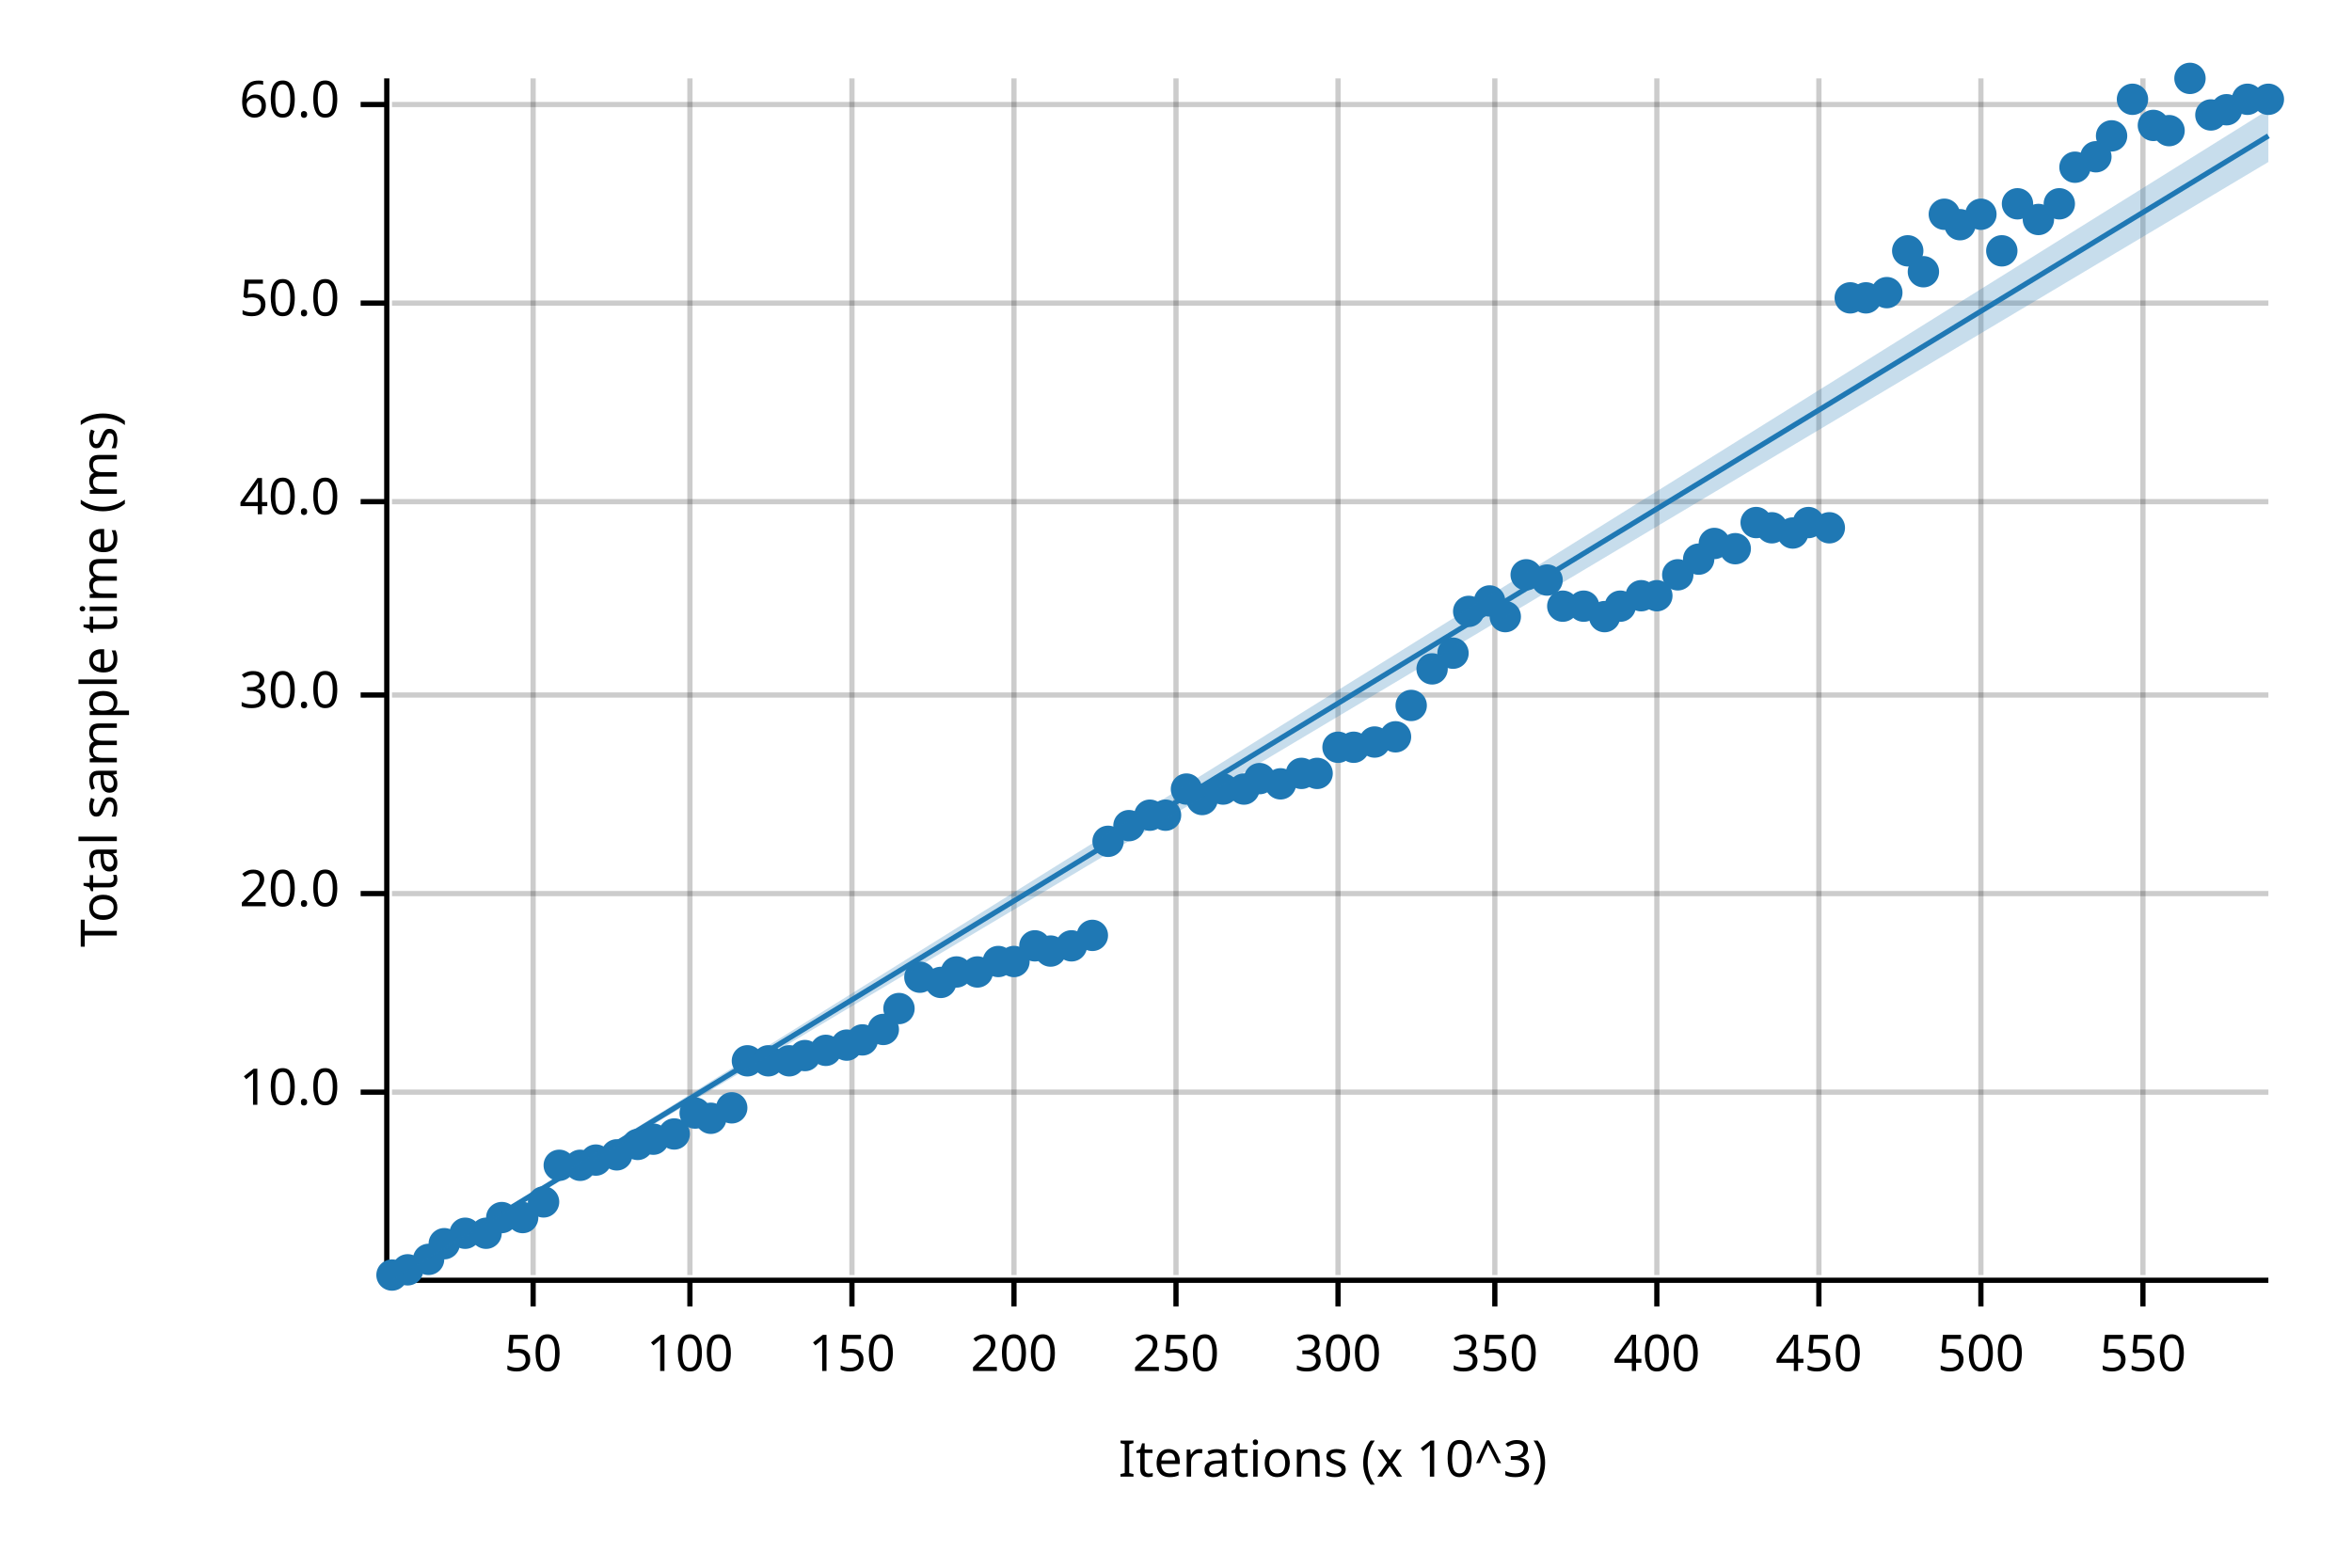
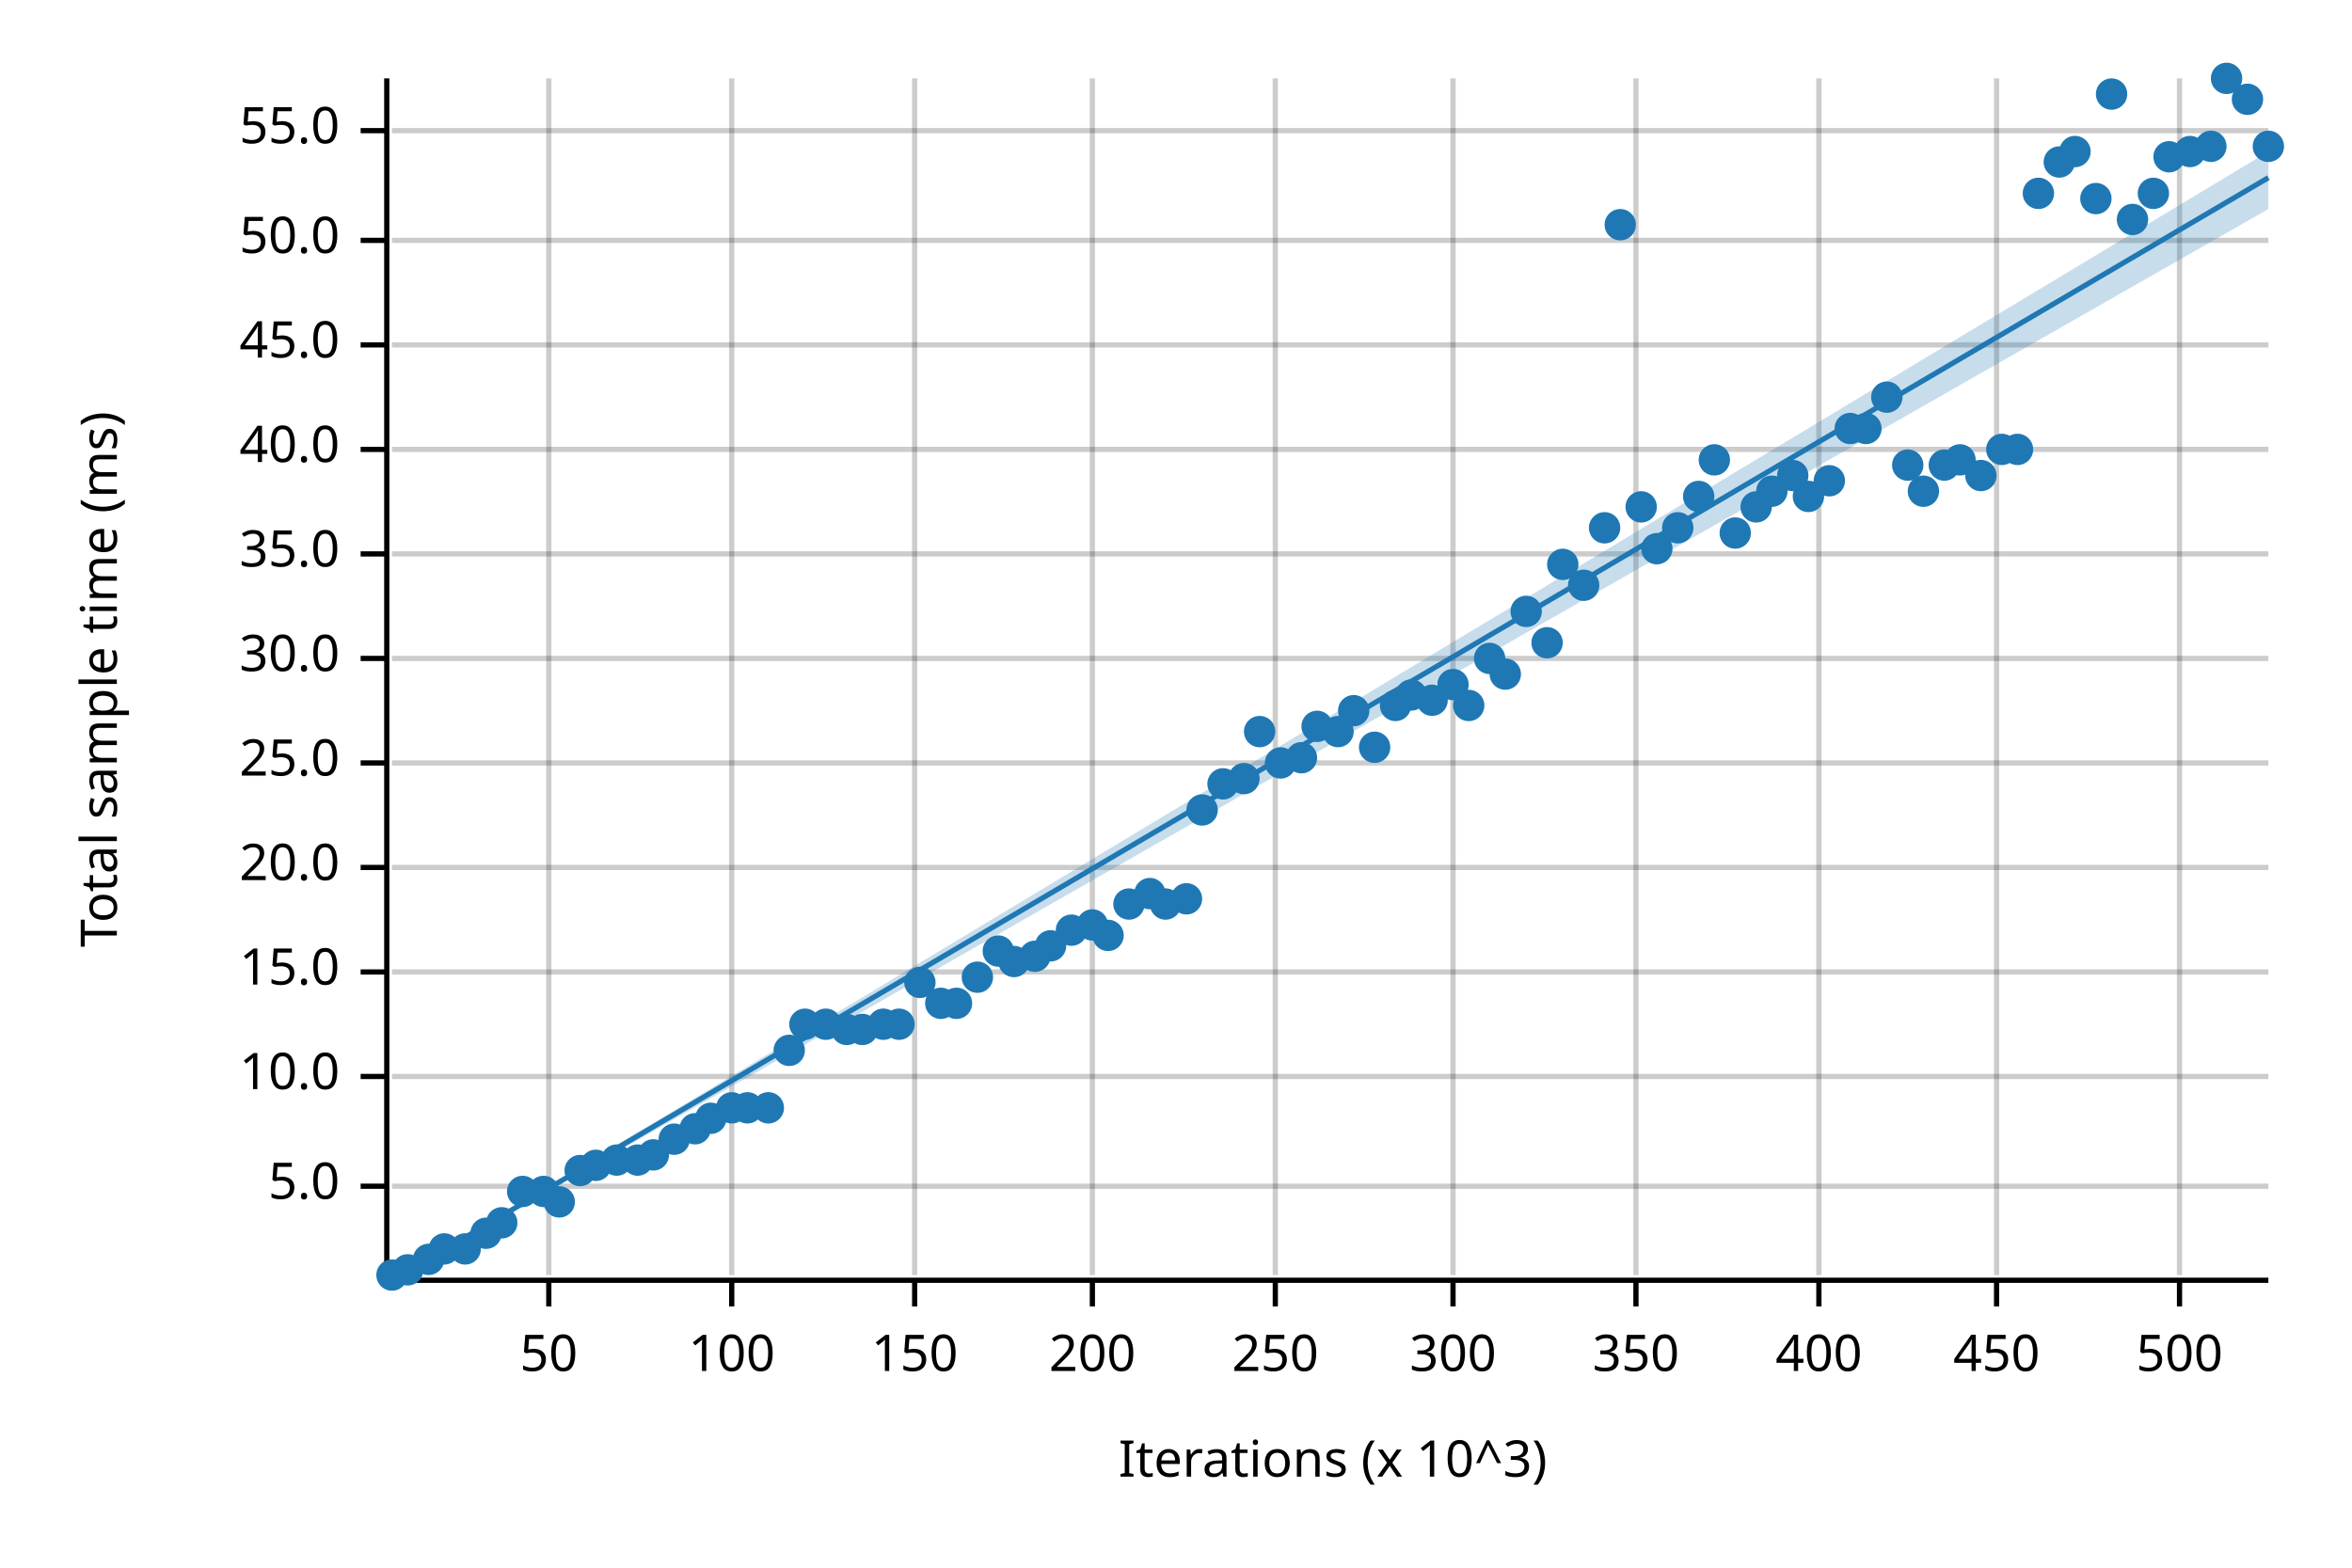
<svg xmlns="http://www.w3.org/2000/svg" width="450" height="300" viewBox="0 0 450 300">
  <text x="15" y="130" dy="0.76em" text-anchor="middle" font-family="sans-serif" font-size="9.677" opacity="1" fill="#000000" transform="rotate(270, 15, 130)">
Total sample time (ms)
</text>
  <text x="255" y="285" dy="-0.5ex" text-anchor="middle" font-family="sans-serif" font-size="9.677" opacity="1" fill="#000000">
Iterations (x 10^3)
</text>
-   <line opacity="0.2" stroke="#000000" stroke-width="1" x1="102" y1="244" x2="102" y2="15" />
-   <line opacity="0.2" stroke="#000000" stroke-width="1" x1="132" y1="244" x2="132" y2="15" />
-   <line opacity="0.2" stroke="#000000" stroke-width="1" x1="163" y1="244" x2="163" y2="15" />
-   <line opacity="0.2" stroke="#000000" stroke-width="1" x1="194" y1="244" x2="194" y2="15" />
-   <line opacity="0.2" stroke="#000000" stroke-width="1" x1="225" y1="244" x2="225" y2="15" />
-   <line opacity="0.2" stroke="#000000" stroke-width="1" x1="256" y1="244" x2="256" y2="15" />
-   <line opacity="0.2" stroke="#000000" stroke-width="1" x1="286" y1="244" x2="286" y2="15" />
-   <line opacity="0.2" stroke="#000000" stroke-width="1" x1="317" y1="244" x2="317" y2="15" />
+   <line opacity="0.2" stroke="#000000" stroke-width="1" x1="105" y1="244" x2="105" y2="15" />
+   <line opacity="0.2" stroke="#000000" stroke-width="1" x1="140" y1="244" x2="140" y2="15" />
+   <line opacity="0.2" stroke="#000000" stroke-width="1" x1="175" y1="244" x2="175" y2="15" />
+   <line opacity="0.2" stroke="#000000" stroke-width="1" x1="209" y1="244" x2="209" y2="15" />
+   <line opacity="0.2" stroke="#000000" stroke-width="1" x1="244" y1="244" x2="244" y2="15" />
+   <line opacity="0.2" stroke="#000000" stroke-width="1" x1="278" y1="244" x2="278" y2="15" />
+   <line opacity="0.2" stroke="#000000" stroke-width="1" x1="313" y1="244" x2="313" y2="15" />
  <line opacity="0.2" stroke="#000000" stroke-width="1" x1="348" y1="244" x2="348" y2="15" />
-   <line opacity="0.2" stroke="#000000" stroke-width="1" x1="379" y1="244" x2="379" y2="15" />
-   <line opacity="0.2" stroke="#000000" stroke-width="1" x1="410" y1="244" x2="410" y2="15" />
-   <line opacity="0.2" stroke="#000000" stroke-width="1" x1="75" y1="209" x2="434" y2="209" />
-   <line opacity="0.2" stroke="#000000" stroke-width="1" x1="75" y1="171" x2="434" y2="171" />
-   <line opacity="0.2" stroke="#000000" stroke-width="1" x1="75" y1="133" x2="434" y2="133" />
-   <line opacity="0.2" stroke="#000000" stroke-width="1" x1="75" y1="96" x2="434" y2="96" />
-   <line opacity="0.2" stroke="#000000" stroke-width="1" x1="75" y1="58" x2="434" y2="58" />
-   <line opacity="0.2" stroke="#000000" stroke-width="1" x1="75" y1="20" x2="434" y2="20" />
+   <line opacity="0.2" stroke="#000000" stroke-width="1" x1="382" y1="244" x2="382" y2="15" />
+   <line opacity="0.2" stroke="#000000" stroke-width="1" x1="417" y1="244" x2="417" y2="15" />
+   <line opacity="0.2" stroke="#000000" stroke-width="1" x1="75" y1="227" x2="434" y2="227" />
+   <line opacity="0.2" stroke="#000000" stroke-width="1" x1="75" y1="206" x2="434" y2="206" />
+   <line opacity="0.2" stroke="#000000" stroke-width="1" x1="75" y1="186" x2="434" y2="186" />
+   <line opacity="0.2" stroke="#000000" stroke-width="1" x1="75" y1="166" x2="434" y2="166" />
+   <line opacity="0.2" stroke="#000000" stroke-width="1" x1="75" y1="146" x2="434" y2="146" />
+   <line opacity="0.2" stroke="#000000" stroke-width="1" x1="75" y1="126" x2="434" y2="126" />
+   <line opacity="0.2" stroke="#000000" stroke-width="1" x1="75" y1="106" x2="434" y2="106" />
+   <line opacity="0.2" stroke="#000000" stroke-width="1" x1="75" y1="86" x2="434" y2="86" />
+   <line opacity="0.2" stroke="#000000" stroke-width="1" x1="75" y1="66" x2="434" y2="66" />
+   <line opacity="0.2" stroke="#000000" stroke-width="1" x1="75" y1="46" x2="434" y2="46" />
+   <line opacity="0.2" stroke="#000000" stroke-width="1" x1="75" y1="25" x2="434" y2="25" />
  <polyline fill="none" opacity="1" stroke="#000000" stroke-width="1" points="74,15 74,244 " />
-   <text x="65" y="209" dy="0.5ex" text-anchor="end" font-family="sans-serif" font-size="9.677" opacity="1" fill="#000000">
+   <text x="65" y="227" dy="0.5ex" text-anchor="end" font-family="sans-serif" font-size="9.677" opacity="1" fill="#000000">
+ 5.0
+ </text>
+   <polyline fill="none" opacity="1" stroke="#000000" stroke-width="1" points="69,227 74,227 " />
+   <text x="65" y="206" dy="0.5ex" text-anchor="end" font-family="sans-serif" font-size="9.677" opacity="1" fill="#000000">
10.0
</text>
-   <polyline fill="none" opacity="1" stroke="#000000" stroke-width="1" points="69,209 74,209 " />
-   <text x="65" y="171" dy="0.5ex" text-anchor="end" font-family="sans-serif" font-size="9.677" opacity="1" fill="#000000">
+   <polyline fill="none" opacity="1" stroke="#000000" stroke-width="1" points="69,206 74,206 " />
+   <text x="65" y="186" dy="0.5ex" text-anchor="end" font-family="sans-serif" font-size="9.677" opacity="1" fill="#000000">
+ 15.0
+ </text>
+   <polyline fill="none" opacity="1" stroke="#000000" stroke-width="1" points="69,186 74,186 " />
+   <text x="65" y="166" dy="0.5ex" text-anchor="end" font-family="sans-serif" font-size="9.677" opacity="1" fill="#000000">
20.0
</text>
-   <polyline fill="none" opacity="1" stroke="#000000" stroke-width="1" points="69,171 74,171 " />
-   <text x="65" y="133" dy="0.5ex" text-anchor="end" font-family="sans-serif" font-size="9.677" opacity="1" fill="#000000">
+   <polyline fill="none" opacity="1" stroke="#000000" stroke-width="1" points="69,166 74,166 " />
+   <text x="65" y="146" dy="0.5ex" text-anchor="end" font-family="sans-serif" font-size="9.677" opacity="1" fill="#000000">
+ 25.0
+ </text>
+   <polyline fill="none" opacity="1" stroke="#000000" stroke-width="1" points="69,146 74,146 " />
+   <text x="65" y="126" dy="0.5ex" text-anchor="end" font-family="sans-serif" font-size="9.677" opacity="1" fill="#000000">
30.0
</text>
-   <polyline fill="none" opacity="1" stroke="#000000" stroke-width="1" points="69,133 74,133 " />
-   <text x="65" y="96" dy="0.5ex" text-anchor="end" font-family="sans-serif" font-size="9.677" opacity="1" fill="#000000">
+   <polyline fill="none" opacity="1" stroke="#000000" stroke-width="1" points="69,126 74,126 " />
+   <text x="65" y="106" dy="0.5ex" text-anchor="end" font-family="sans-serif" font-size="9.677" opacity="1" fill="#000000">
+ 35.0
+ </text>
+   <polyline fill="none" opacity="1" stroke="#000000" stroke-width="1" points="69,106 74,106 " />
+   <text x="65" y="86" dy="0.5ex" text-anchor="end" font-family="sans-serif" font-size="9.677" opacity="1" fill="#000000">
40.0
</text>
-   <polyline fill="none" opacity="1" stroke="#000000" stroke-width="1" points="69,96 74,96 " />
-   <text x="65" y="58" dy="0.5ex" text-anchor="end" font-family="sans-serif" font-size="9.677" opacity="1" fill="#000000">
+   <polyline fill="none" opacity="1" stroke="#000000" stroke-width="1" points="69,86 74,86 " />
+   <text x="65" y="66" dy="0.5ex" text-anchor="end" font-family="sans-serif" font-size="9.677" opacity="1" fill="#000000">
+ 45.0
+ </text>
+   <polyline fill="none" opacity="1" stroke="#000000" stroke-width="1" points="69,66 74,66 " />
+   <text x="65" y="46" dy="0.5ex" text-anchor="end" font-family="sans-serif" font-size="9.677" opacity="1" fill="#000000">
50.0
</text>
-   <polyline fill="none" opacity="1" stroke="#000000" stroke-width="1" points="69,58 74,58 " />
-   <text x="65" y="20" dy="0.5ex" text-anchor="end" font-family="sans-serif" font-size="9.677" opacity="1" fill="#000000">
- 60.0
- </text>
-   <polyline fill="none" opacity="1" stroke="#000000" stroke-width="1" points="69,20 74,20 " />
+   <polyline fill="none" opacity="1" stroke="#000000" stroke-width="1" points="69,46 74,46 " />
+   <text x="65" y="25" dy="0.5ex" text-anchor="end" font-family="sans-serif" font-size="9.677" opacity="1" fill="#000000">
+ 55.0
+ </text>
+   <polyline fill="none" opacity="1" stroke="#000000" stroke-width="1" points="69,25 74,25 " />
  <polyline fill="none" opacity="1" stroke="#000000" stroke-width="1" points="75,245 434,245 " />
-   <text x="102" y="255" dy="0.76em" text-anchor="middle" font-family="sans-serif" font-size="9.677" opacity="1" fill="#000000">
+   <text x="105" y="255" dy="0.76em" text-anchor="middle" font-family="sans-serif" font-size="9.677" opacity="1" fill="#000000">
50
</text>
-   <polyline fill="none" opacity="1" stroke="#000000" stroke-width="1" points="102,245 102,250 " />
-   <text x="132" y="255" dy="0.76em" text-anchor="middle" font-family="sans-serif" font-size="9.677" opacity="1" fill="#000000">
+   <polyline fill="none" opacity="1" stroke="#000000" stroke-width="1" points="105,245 105,250 " />
+   <text x="140" y="255" dy="0.76em" text-anchor="middle" font-family="sans-serif" font-size="9.677" opacity="1" fill="#000000">
100
</text>
-   <polyline fill="none" opacity="1" stroke="#000000" stroke-width="1" points="132,245 132,250 " />
-   <text x="163" y="255" dy="0.76em" text-anchor="middle" font-family="sans-serif" font-size="9.677" opacity="1" fill="#000000">
+   <polyline fill="none" opacity="1" stroke="#000000" stroke-width="1" points="140,245 140,250 " />
+   <text x="175" y="255" dy="0.76em" text-anchor="middle" font-family="sans-serif" font-size="9.677" opacity="1" fill="#000000">
150
</text>
-   <polyline fill="none" opacity="1" stroke="#000000" stroke-width="1" points="163,245 163,250 " />
-   <text x="194" y="255" dy="0.76em" text-anchor="middle" font-family="sans-serif" font-size="9.677" opacity="1" fill="#000000">
+   <polyline fill="none" opacity="1" stroke="#000000" stroke-width="1" points="175,245 175,250 " />
+   <text x="209" y="255" dy="0.76em" text-anchor="middle" font-family="sans-serif" font-size="9.677" opacity="1" fill="#000000">
200
</text>
-   <polyline fill="none" opacity="1" stroke="#000000" stroke-width="1" points="194,245 194,250 " />
-   <text x="225" y="255" dy="0.76em" text-anchor="middle" font-family="sans-serif" font-size="9.677" opacity="1" fill="#000000">
+   <polyline fill="none" opacity="1" stroke="#000000" stroke-width="1" points="209,245 209,250 " />
+   <text x="244" y="255" dy="0.76em" text-anchor="middle" font-family="sans-serif" font-size="9.677" opacity="1" fill="#000000">
250
</text>
-   <polyline fill="none" opacity="1" stroke="#000000" stroke-width="1" points="225,245 225,250 " />
-   <text x="256" y="255" dy="0.76em" text-anchor="middle" font-family="sans-serif" font-size="9.677" opacity="1" fill="#000000">
+   <polyline fill="none" opacity="1" stroke="#000000" stroke-width="1" points="244,245 244,250 " />
+   <text x="278" y="255" dy="0.76em" text-anchor="middle" font-family="sans-serif" font-size="9.677" opacity="1" fill="#000000">
300
</text>
-   <polyline fill="none" opacity="1" stroke="#000000" stroke-width="1" points="256,245 256,250 " />
-   <text x="286" y="255" dy="0.76em" text-anchor="middle" font-family="sans-serif" font-size="9.677" opacity="1" fill="#000000">
+   <polyline fill="none" opacity="1" stroke="#000000" stroke-width="1" points="278,245 278,250 " />
+   <text x="313" y="255" dy="0.76em" text-anchor="middle" font-family="sans-serif" font-size="9.677" opacity="1" fill="#000000">
350
</text>
-   <polyline fill="none" opacity="1" stroke="#000000" stroke-width="1" points="286,245 286,250 " />
-   <text x="317" y="255" dy="0.76em" text-anchor="middle" font-family="sans-serif" font-size="9.677" opacity="1" fill="#000000">
+   <polyline fill="none" opacity="1" stroke="#000000" stroke-width="1" points="313,245 313,250 " />
+   <text x="348" y="255" dy="0.76em" text-anchor="middle" font-family="sans-serif" font-size="9.677" opacity="1" fill="#000000">
400
</text>
-   <polyline fill="none" opacity="1" stroke="#000000" stroke-width="1" points="317,245 317,250 " />
-   <text x="348" y="255" dy="0.76em" text-anchor="middle" font-family="sans-serif" font-size="9.677" opacity="1" fill="#000000">
+   <polyline fill="none" opacity="1" stroke="#000000" stroke-width="1" points="348,245 348,250 " />
+   <text x="382" y="255" dy="0.76em" text-anchor="middle" font-family="sans-serif" font-size="9.677" opacity="1" fill="#000000">
450
</text>
-   <polyline fill="none" opacity="1" stroke="#000000" stroke-width="1" points="348,245 348,250 " />
-   <text x="379" y="255" dy="0.76em" text-anchor="middle" font-family="sans-serif" font-size="9.677" opacity="1" fill="#000000">
+   <polyline fill="none" opacity="1" stroke="#000000" stroke-width="1" points="382,245 382,250 " />
+   <text x="417" y="255" dy="0.76em" text-anchor="middle" font-family="sans-serif" font-size="9.677" opacity="1" fill="#000000">
500
</text>
-   <polyline fill="none" opacity="1" stroke="#000000" stroke-width="1" points="379,245 379,250 " />
-   <text x="410" y="255" dy="0.76em" text-anchor="middle" font-family="sans-serif" font-size="9.677" opacity="1" fill="#000000">
- 550
- </text>
-   <polyline fill="none" opacity="1" stroke="#000000" stroke-width="1" points="410,245 410,250 " />
+   <polyline fill="none" opacity="1" stroke="#000000" stroke-width="1" points="417,245 417,250 " />
  <circle cx="75" cy="244" r="3" opacity="1" fill="#1F78B4" stroke="none" stroke-width="1" />
  <circle cx="78" cy="243" r="3" opacity="1" fill="#1F78B4" stroke="none" stroke-width="1" />
  <circle cx="82" cy="241" r="3" opacity="1" fill="#1F78B4" stroke="none" stroke-width="1" />
-   <circle cx="85" cy="238" r="3" opacity="1" fill="#1F78B4" stroke="none" stroke-width="1" />
-   <circle cx="89" cy="236" r="3" opacity="1" fill="#1F78B4" stroke="none" stroke-width="1" />
+   <circle cx="85" cy="239" r="3" opacity="1" fill="#1F78B4" stroke="none" stroke-width="1" />
+   <circle cx="89" cy="239" r="3" opacity="1" fill="#1F78B4" stroke="none" stroke-width="1" />
  <circle cx="93" cy="236" r="3" opacity="1" fill="#1F78B4" stroke="none" stroke-width="1" />
-   <circle cx="96" cy="233" r="3" opacity="1" fill="#1F78B4" stroke="none" stroke-width="1" />
-   <circle cx="100" cy="233" r="3" opacity="1" fill="#1F78B4" stroke="none" stroke-width="1" />
-   <circle cx="104" cy="230" r="3" opacity="1" fill="#1F78B4" stroke="none" stroke-width="1" />
-   <circle cx="107" cy="223" r="3" opacity="1" fill="#1F78B4" stroke="none" stroke-width="1" />
-   <circle cx="111" cy="223" r="3" opacity="1" fill="#1F78B4" stroke="none" stroke-width="1" />
-   <circle cx="114" cy="222" r="3" opacity="1" fill="#1F78B4" stroke="none" stroke-width="1" />
-   <circle cx="118" cy="221" r="3" opacity="1" fill="#1F78B4" stroke="none" stroke-width="1" />
-   <circle cx="122" cy="219" r="3" opacity="1" fill="#1F78B4" stroke="none" stroke-width="1" />
-   <circle cx="125" cy="218" r="3" opacity="1" fill="#1F78B4" stroke="none" stroke-width="1" />
-   <circle cx="129" cy="217" r="3" opacity="1" fill="#1F78B4" stroke="none" stroke-width="1" />
-   <circle cx="133" cy="213" r="3" opacity="1" fill="#1F78B4" stroke="none" stroke-width="1" />
+   <circle cx="96" cy="234" r="3" opacity="1" fill="#1F78B4" stroke="none" stroke-width="1" />
+   <circle cx="100" cy="228" r="3" opacity="1" fill="#1F78B4" stroke="none" stroke-width="1" />
+   <circle cx="104" cy="228" r="3" opacity="1" fill="#1F78B4" stroke="none" stroke-width="1" />
+   <circle cx="107" cy="230" r="3" opacity="1" fill="#1F78B4" stroke="none" stroke-width="1" />
+   <circle cx="111" cy="224" r="3" opacity="1" fill="#1F78B4" stroke="none" stroke-width="1" />
+   <circle cx="114" cy="223" r="3" opacity="1" fill="#1F78B4" stroke="none" stroke-width="1" />
+   <circle cx="118" cy="222" r="3" opacity="1" fill="#1F78B4" stroke="none" stroke-width="1" />
+   <circle cx="122" cy="222" r="3" opacity="1" fill="#1F78B4" stroke="none" stroke-width="1" />
+   <circle cx="125" cy="221" r="3" opacity="1" fill="#1F78B4" stroke="none" stroke-width="1" />
+   <circle cx="129" cy="218" r="3" opacity="1" fill="#1F78B4" stroke="none" stroke-width="1" />
+   <circle cx="133" cy="216" r="3" opacity="1" fill="#1F78B4" stroke="none" stroke-width="1" />
  <circle cx="136" cy="214" r="3" opacity="1" fill="#1F78B4" stroke="none" stroke-width="1" />
  <circle cx="140" cy="212" r="3" opacity="1" fill="#1F78B4" stroke="none" stroke-width="1" />
-   <circle cx="143" cy="203" r="3" opacity="1" fill="#1F78B4" stroke="none" stroke-width="1" />
-   <circle cx="147" cy="203" r="3" opacity="1" fill="#1F78B4" stroke="none" stroke-width="1" />
-   <circle cx="151" cy="203" r="3" opacity="1" fill="#1F78B4" stroke="none" stroke-width="1" />
-   <circle cx="154" cy="202" r="3" opacity="1" fill="#1F78B4" stroke="none" stroke-width="1" />
-   <circle cx="158" cy="201" r="3" opacity="1" fill="#1F78B4" stroke="none" stroke-width="1" />
-   <circle cx="162" cy="200" r="3" opacity="1" fill="#1F78B4" stroke="none" stroke-width="1" />
-   <circle cx="165" cy="199" r="3" opacity="1" fill="#1F78B4" stroke="none" stroke-width="1" />
-   <circle cx="169" cy="197" r="3" opacity="1" fill="#1F78B4" stroke="none" stroke-width="1" />
-   <circle cx="172" cy="193" r="3" opacity="1" fill="#1F78B4" stroke="none" stroke-width="1" />
-   <circle cx="176" cy="187" r="3" opacity="1" fill="#1F78B4" stroke="none" stroke-width="1" />
-   <circle cx="180" cy="188" r="3" opacity="1" fill="#1F78B4" stroke="none" stroke-width="1" />
-   <circle cx="183" cy="186" r="3" opacity="1" fill="#1F78B4" stroke="none" stroke-width="1" />
-   <circle cx="187" cy="186" r="3" opacity="1" fill="#1F78B4" stroke="none" stroke-width="1" />
-   <circle cx="191" cy="184" r="3" opacity="1" fill="#1F78B4" stroke="none" stroke-width="1" />
+   <circle cx="143" cy="212" r="3" opacity="1" fill="#1F78B4" stroke="none" stroke-width="1" />
+   <circle cx="147" cy="212" r="3" opacity="1" fill="#1F78B4" stroke="none" stroke-width="1" />
+   <circle cx="151" cy="201" r="3" opacity="1" fill="#1F78B4" stroke="none" stroke-width="1" />
+   <circle cx="154" cy="196" r="3" opacity="1" fill="#1F78B4" stroke="none" stroke-width="1" />
+   <circle cx="158" cy="196" r="3" opacity="1" fill="#1F78B4" stroke="none" stroke-width="1" />
+   <circle cx="162" cy="197" r="3" opacity="1" fill="#1F78B4" stroke="none" stroke-width="1" />
+   <circle cx="165" cy="197" r="3" opacity="1" fill="#1F78B4" stroke="none" stroke-width="1" />
+   <circle cx="169" cy="196" r="3" opacity="1" fill="#1F78B4" stroke="none" stroke-width="1" />
+   <circle cx="172" cy="196" r="3" opacity="1" fill="#1F78B4" stroke="none" stroke-width="1" />
+   <circle cx="176" cy="188" r="3" opacity="1" fill="#1F78B4" stroke="none" stroke-width="1" />
+   <circle cx="180" cy="192" r="3" opacity="1" fill="#1F78B4" stroke="none" stroke-width="1" />
+   <circle cx="183" cy="192" r="3" opacity="1" fill="#1F78B4" stroke="none" stroke-width="1" />
+   <circle cx="187" cy="187" r="3" opacity="1" fill="#1F78B4" stroke="none" stroke-width="1" />
+   <circle cx="191" cy="182" r="3" opacity="1" fill="#1F78B4" stroke="none" stroke-width="1" />
  <circle cx="194" cy="184" r="3" opacity="1" fill="#1F78B4" stroke="none" stroke-width="1" />
-   <circle cx="198" cy="181" r="3" opacity="1" fill="#1F78B4" stroke="none" stroke-width="1" />
-   <circle cx="201" cy="182" r="3" opacity="1" fill="#1F78B4" stroke="none" stroke-width="1" />
-   <circle cx="205" cy="181" r="3" opacity="1" fill="#1F78B4" stroke="none" stroke-width="1" />
-   <circle cx="209" cy="179" r="3" opacity="1" fill="#1F78B4" stroke="none" stroke-width="1" />
-   <circle cx="212" cy="161" r="3" opacity="1" fill="#1F78B4" stroke="none" stroke-width="1" />
-   <circle cx="216" cy="158" r="3" opacity="1" fill="#1F78B4" stroke="none" stroke-width="1" />
-   <circle cx="220" cy="156" r="3" opacity="1" fill="#1F78B4" stroke="none" stroke-width="1" />
-   <circle cx="223" cy="156" r="3" opacity="1" fill="#1F78B4" stroke="none" stroke-width="1" />
-   <circle cx="227" cy="151" r="3" opacity="1" fill="#1F78B4" stroke="none" stroke-width="1" />
-   <circle cx="230" cy="153" r="3" opacity="1" fill="#1F78B4" stroke="none" stroke-width="1" />
-   <circle cx="234" cy="151" r="3" opacity="1" fill="#1F78B4" stroke="none" stroke-width="1" />
-   <circle cx="238" cy="151" r="3" opacity="1" fill="#1F78B4" stroke="none" stroke-width="1" />
-   <circle cx="241" cy="149" r="3" opacity="1" fill="#1F78B4" stroke="none" stroke-width="1" />
-   <circle cx="245" cy="150" r="3" opacity="1" fill="#1F78B4" stroke="none" stroke-width="1" />
-   <circle cx="249" cy="148" r="3" opacity="1" fill="#1F78B4" stroke="none" stroke-width="1" />
-   <circle cx="252" cy="148" r="3" opacity="1" fill="#1F78B4" stroke="none" stroke-width="1" />
-   <circle cx="256" cy="143" r="3" opacity="1" fill="#1F78B4" stroke="none" stroke-width="1" />
-   <circle cx="259" cy="143" r="3" opacity="1" fill="#1F78B4" stroke="none" stroke-width="1" />
-   <circle cx="263" cy="142" r="3" opacity="1" fill="#1F78B4" stroke="none" stroke-width="1" />
-   <circle cx="267" cy="141" r="3" opacity="1" fill="#1F78B4" stroke="none" stroke-width="1" />
-   <circle cx="270" cy="135" r="3" opacity="1" fill="#1F78B4" stroke="none" stroke-width="1" />
-   <circle cx="274" cy="128" r="3" opacity="1" fill="#1F78B4" stroke="none" stroke-width="1" />
-   <circle cx="278" cy="125" r="3" opacity="1" fill="#1F78B4" stroke="none" stroke-width="1" />
-   <circle cx="281" cy="117" r="3" opacity="1" fill="#1F78B4" stroke="none" stroke-width="1" />
-   <circle cx="285" cy="115" r="3" opacity="1" fill="#1F78B4" stroke="none" stroke-width="1" />
-   <circle cx="288" cy="118" r="3" opacity="1" fill="#1F78B4" stroke="none" stroke-width="1" />
-   <circle cx="292" cy="110" r="3" opacity="1" fill="#1F78B4" stroke="none" stroke-width="1" />
-   <circle cx="296" cy="111" r="3" opacity="1" fill="#1F78B4" stroke="none" stroke-width="1" />
-   <circle cx="299" cy="116" r="3" opacity="1" fill="#1F78B4" stroke="none" stroke-width="1" />
-   <circle cx="303" cy="116" r="3" opacity="1" fill="#1F78B4" stroke="none" stroke-width="1" />
-   <circle cx="307" cy="118" r="3" opacity="1" fill="#1F78B4" stroke="none" stroke-width="1" />
-   <circle cx="310" cy="116" r="3" opacity="1" fill="#1F78B4" stroke="none" stroke-width="1" />
-   <circle cx="314" cy="114" r="3" opacity="1" fill="#1F78B4" stroke="none" stroke-width="1" />
-   <circle cx="317" cy="114" r="3" opacity="1" fill="#1F78B4" stroke="none" stroke-width="1" />
-   <circle cx="321" cy="110" r="3" opacity="1" fill="#1F78B4" stroke="none" stroke-width="1" />
-   <circle cx="325" cy="107" r="3" opacity="1" fill="#1F78B4" stroke="none" stroke-width="1" />
-   <circle cx="328" cy="104" r="3" opacity="1" fill="#1F78B4" stroke="none" stroke-width="1" />
-   <circle cx="332" cy="105" r="3" opacity="1" fill="#1F78B4" stroke="none" stroke-width="1" />
-   <circle cx="336" cy="100" r="3" opacity="1" fill="#1F78B4" stroke="none" stroke-width="1" />
-   <circle cx="339" cy="101" r="3" opacity="1" fill="#1F78B4" stroke="none" stroke-width="1" />
-   <circle cx="343" cy="102" r="3" opacity="1" fill="#1F78B4" stroke="none" stroke-width="1" />
-   <circle cx="346" cy="100" r="3" opacity="1" fill="#1F78B4" stroke="none" stroke-width="1" />
-   <circle cx="350" cy="101" r="3" opacity="1" fill="#1F78B4" stroke="none" stroke-width="1" />
-   <circle cx="354" cy="57" r="3" opacity="1" fill="#1F78B4" stroke="none" stroke-width="1" />
-   <circle cx="357" cy="57" r="3" opacity="1" fill="#1F78B4" stroke="none" stroke-width="1" />
-   <circle cx="361" cy="56" r="3" opacity="1" fill="#1F78B4" stroke="none" stroke-width="1" />
-   <circle cx="365" cy="48" r="3" opacity="1" fill="#1F78B4" stroke="none" stroke-width="1" />
-   <circle cx="368" cy="52" r="3" opacity="1" fill="#1F78B4" stroke="none" stroke-width="1" />
-   <circle cx="372" cy="41" r="3" opacity="1" fill="#1F78B4" stroke="none" stroke-width="1" />
-   <circle cx="375" cy="43" r="3" opacity="1" fill="#1F78B4" stroke="none" stroke-width="1" />
-   <circle cx="379" cy="41" r="3" opacity="1" fill="#1F78B4" stroke="none" stroke-width="1" />
-   <circle cx="383" cy="48" r="3" opacity="1" fill="#1F78B4" stroke="none" stroke-width="1" />
-   <circle cx="386" cy="39" r="3" opacity="1" fill="#1F78B4" stroke="none" stroke-width="1" />
-   <circle cx="390" cy="42" r="3" opacity="1" fill="#1F78B4" stroke="none" stroke-width="1" />
-   <circle cx="394" cy="39" r="3" opacity="1" fill="#1F78B4" stroke="none" stroke-width="1" />
-   <circle cx="397" cy="32" r="3" opacity="1" fill="#1F78B4" stroke="none" stroke-width="1" />
-   <circle cx="401" cy="30" r="3" opacity="1" fill="#1F78B4" stroke="none" stroke-width="1" />
-   <circle cx="404" cy="26" r="3" opacity="1" fill="#1F78B4" stroke="none" stroke-width="1" />
-   <circle cx="408" cy="19" r="3" opacity="1" fill="#1F78B4" stroke="none" stroke-width="1" />
-   <circle cx="412" cy="24" r="3" opacity="1" fill="#1F78B4" stroke="none" stroke-width="1" />
-   <circle cx="415" cy="25" r="3" opacity="1" fill="#1F78B4" stroke="none" stroke-width="1" />
-   <circle cx="419" cy="15" r="3" opacity="1" fill="#1F78B4" stroke="none" stroke-width="1" />
-   <circle cx="423" cy="22" r="3" opacity="1" fill="#1F78B4" stroke="none" stroke-width="1" />
-   <circle cx="426" cy="21" r="3" opacity="1" fill="#1F78B4" stroke="none" stroke-width="1" />
+   <circle cx="198" cy="183" r="3" opacity="1" fill="#1F78B4" stroke="none" stroke-width="1" />
+   <circle cx="201" cy="181" r="3" opacity="1" fill="#1F78B4" stroke="none" stroke-width="1" />
+   <circle cx="205" cy="178" r="3" opacity="1" fill="#1F78B4" stroke="none" stroke-width="1" />
+   <circle cx="209" cy="177" r="3" opacity="1" fill="#1F78B4" stroke="none" stroke-width="1" />
+   <circle cx="212" cy="179" r="3" opacity="1" fill="#1F78B4" stroke="none" stroke-width="1" />
+   <circle cx="216" cy="173" r="3" opacity="1" fill="#1F78B4" stroke="none" stroke-width="1" />
+   <circle cx="220" cy="171" r="3" opacity="1" fill="#1F78B4" stroke="none" stroke-width="1" />
+   <circle cx="223" cy="173" r="3" opacity="1" fill="#1F78B4" stroke="none" stroke-width="1" />
+   <circle cx="227" cy="172" r="3" opacity="1" fill="#1F78B4" stroke="none" stroke-width="1" />
+   <circle cx="230" cy="155" r="3" opacity="1" fill="#1F78B4" stroke="none" stroke-width="1" />
+   <circle cx="234" cy="150" r="3" opacity="1" fill="#1F78B4" stroke="none" stroke-width="1" />
+   <circle cx="238" cy="149" r="3" opacity="1" fill="#1F78B4" stroke="none" stroke-width="1" />
+   <circle cx="241" cy="140" r="3" opacity="1" fill="#1F78B4" stroke="none" stroke-width="1" />
+   <circle cx="245" cy="146" r="3" opacity="1" fill="#1F78B4" stroke="none" stroke-width="1" />
+   <circle cx="249" cy="145" r="3" opacity="1" fill="#1F78B4" stroke="none" stroke-width="1" />
+   <circle cx="252" cy="139" r="3" opacity="1" fill="#1F78B4" stroke="none" stroke-width="1" />
+   <circle cx="256" cy="140" r="3" opacity="1" fill="#1F78B4" stroke="none" stroke-width="1" />
+   <circle cx="259" cy="136" r="3" opacity="1" fill="#1F78B4" stroke="none" stroke-width="1" />
+   <circle cx="263" cy="143" r="3" opacity="1" fill="#1F78B4" stroke="none" stroke-width="1" />
+   <circle cx="267" cy="135" r="3" opacity="1" fill="#1F78B4" stroke="none" stroke-width="1" />
+   <circle cx="270" cy="133" r="3" opacity="1" fill="#1F78B4" stroke="none" stroke-width="1" />
+   <circle cx="274" cy="134" r="3" opacity="1" fill="#1F78B4" stroke="none" stroke-width="1" />
+   <circle cx="278" cy="131" r="3" opacity="1" fill="#1F78B4" stroke="none" stroke-width="1" />
+   <circle cx="281" cy="135" r="3" opacity="1" fill="#1F78B4" stroke="none" stroke-width="1" />
+   <circle cx="285" cy="126" r="3" opacity="1" fill="#1F78B4" stroke="none" stroke-width="1" />
+   <circle cx="288" cy="129" r="3" opacity="1" fill="#1F78B4" stroke="none" stroke-width="1" />
+   <circle cx="292" cy="117" r="3" opacity="1" fill="#1F78B4" stroke="none" stroke-width="1" />
+   <circle cx="296" cy="123" r="3" opacity="1" fill="#1F78B4" stroke="none" stroke-width="1" />
+   <circle cx="299" cy="108" r="3" opacity="1" fill="#1F78B4" stroke="none" stroke-width="1" />
+   <circle cx="303" cy="112" r="3" opacity="1" fill="#1F78B4" stroke="none" stroke-width="1" />
+   <circle cx="307" cy="101" r="3" opacity="1" fill="#1F78B4" stroke="none" stroke-width="1" />
+   <circle cx="310" cy="43" r="3" opacity="1" fill="#1F78B4" stroke="none" stroke-width="1" />
+   <circle cx="314" cy="97" r="3" opacity="1" fill="#1F78B4" stroke="none" stroke-width="1" />
+   <circle cx="317" cy="105" r="3" opacity="1" fill="#1F78B4" stroke="none" stroke-width="1" />
+   <circle cx="321" cy="101" r="3" opacity="1" fill="#1F78B4" stroke="none" stroke-width="1" />
+   <circle cx="325" cy="95" r="3" opacity="1" fill="#1F78B4" stroke="none" stroke-width="1" />
+   <circle cx="328" cy="88" r="3" opacity="1" fill="#1F78B4" stroke="none" stroke-width="1" />
+   <circle cx="332" cy="102" r="3" opacity="1" fill="#1F78B4" stroke="none" stroke-width="1" />
+   <circle cx="336" cy="97" r="3" opacity="1" fill="#1F78B4" stroke="none" stroke-width="1" />
+   <circle cx="339" cy="94" r="3" opacity="1" fill="#1F78B4" stroke="none" stroke-width="1" />
+   <circle cx="343" cy="91" r="3" opacity="1" fill="#1F78B4" stroke="none" stroke-width="1" />
+   <circle cx="346" cy="95" r="3" opacity="1" fill="#1F78B4" stroke="none" stroke-width="1" />
+   <circle cx="350" cy="92" r="3" opacity="1" fill="#1F78B4" stroke="none" stroke-width="1" />
+   <circle cx="354" cy="82" r="3" opacity="1" fill="#1F78B4" stroke="none" stroke-width="1" />
+   <circle cx="357" cy="82" r="3" opacity="1" fill="#1F78B4" stroke="none" stroke-width="1" />
+   <circle cx="361" cy="76" r="3" opacity="1" fill="#1F78B4" stroke="none" stroke-width="1" />
+   <circle cx="365" cy="89" r="3" opacity="1" fill="#1F78B4" stroke="none" stroke-width="1" />
+   <circle cx="368" cy="94" r="3" opacity="1" fill="#1F78B4" stroke="none" stroke-width="1" />
+   <circle cx="372" cy="89" r="3" opacity="1" fill="#1F78B4" stroke="none" stroke-width="1" />
+   <circle cx="375" cy="88" r="3" opacity="1" fill="#1F78B4" stroke="none" stroke-width="1" />
+   <circle cx="379" cy="91" r="3" opacity="1" fill="#1F78B4" stroke="none" stroke-width="1" />
+   <circle cx="383" cy="86" r="3" opacity="1" fill="#1F78B4" stroke="none" stroke-width="1" />
+   <circle cx="386" cy="86" r="3" opacity="1" fill="#1F78B4" stroke="none" stroke-width="1" />
+   <circle cx="390" cy="37" r="3" opacity="1" fill="#1F78B4" stroke="none" stroke-width="1" />
+   <circle cx="394" cy="31" r="3" opacity="1" fill="#1F78B4" stroke="none" stroke-width="1" />
+   <circle cx="397" cy="29" r="3" opacity="1" fill="#1F78B4" stroke="none" stroke-width="1" />
+   <circle cx="401" cy="38" r="3" opacity="1" fill="#1F78B4" stroke="none" stroke-width="1" />
+   <circle cx="404" cy="18" r="3" opacity="1" fill="#1F78B4" stroke="none" stroke-width="1" />
+   <circle cx="408" cy="42" r="3" opacity="1" fill="#1F78B4" stroke="none" stroke-width="1" />
+   <circle cx="412" cy="37" r="3" opacity="1" fill="#1F78B4" stroke="none" stroke-width="1" />
+   <circle cx="415" cy="30" r="3" opacity="1" fill="#1F78B4" stroke="none" stroke-width="1" />
+   <circle cx="419" cy="29" r="3" opacity="1" fill="#1F78B4" stroke="none" stroke-width="1" />
+   <circle cx="423" cy="28" r="3" opacity="1" fill="#1F78B4" stroke="none" stroke-width="1" />
+   <circle cx="426" cy="15" r="3" opacity="1" fill="#1F78B4" stroke="none" stroke-width="1" />
  <circle cx="430" cy="19" r="3" opacity="1" fill="#1F78B4" stroke="none" stroke-width="1" />
-   <circle cx="434" cy="19" r="3" opacity="1" fill="#1F78B4" stroke="none" stroke-width="1" />
-   <polyline fill="none" opacity="1" stroke="#1F78B4" stroke-width="1" points="75,245 434,26 " />
-   <polygon opacity="0.25" fill="#1F78B4" points="75,245 434,31 434,21 " />
+   <circle cx="434" cy="28" r="3" opacity="1" fill="#1F78B4" stroke="none" stroke-width="1" />
+   <polyline fill="none" opacity="1" stroke="#1F78B4" stroke-width="1" points="75,245 434,34 " />
+   <polygon opacity="0.25" fill="#1F78B4" points="75,245 434,40 434,29 " />
</svg>
